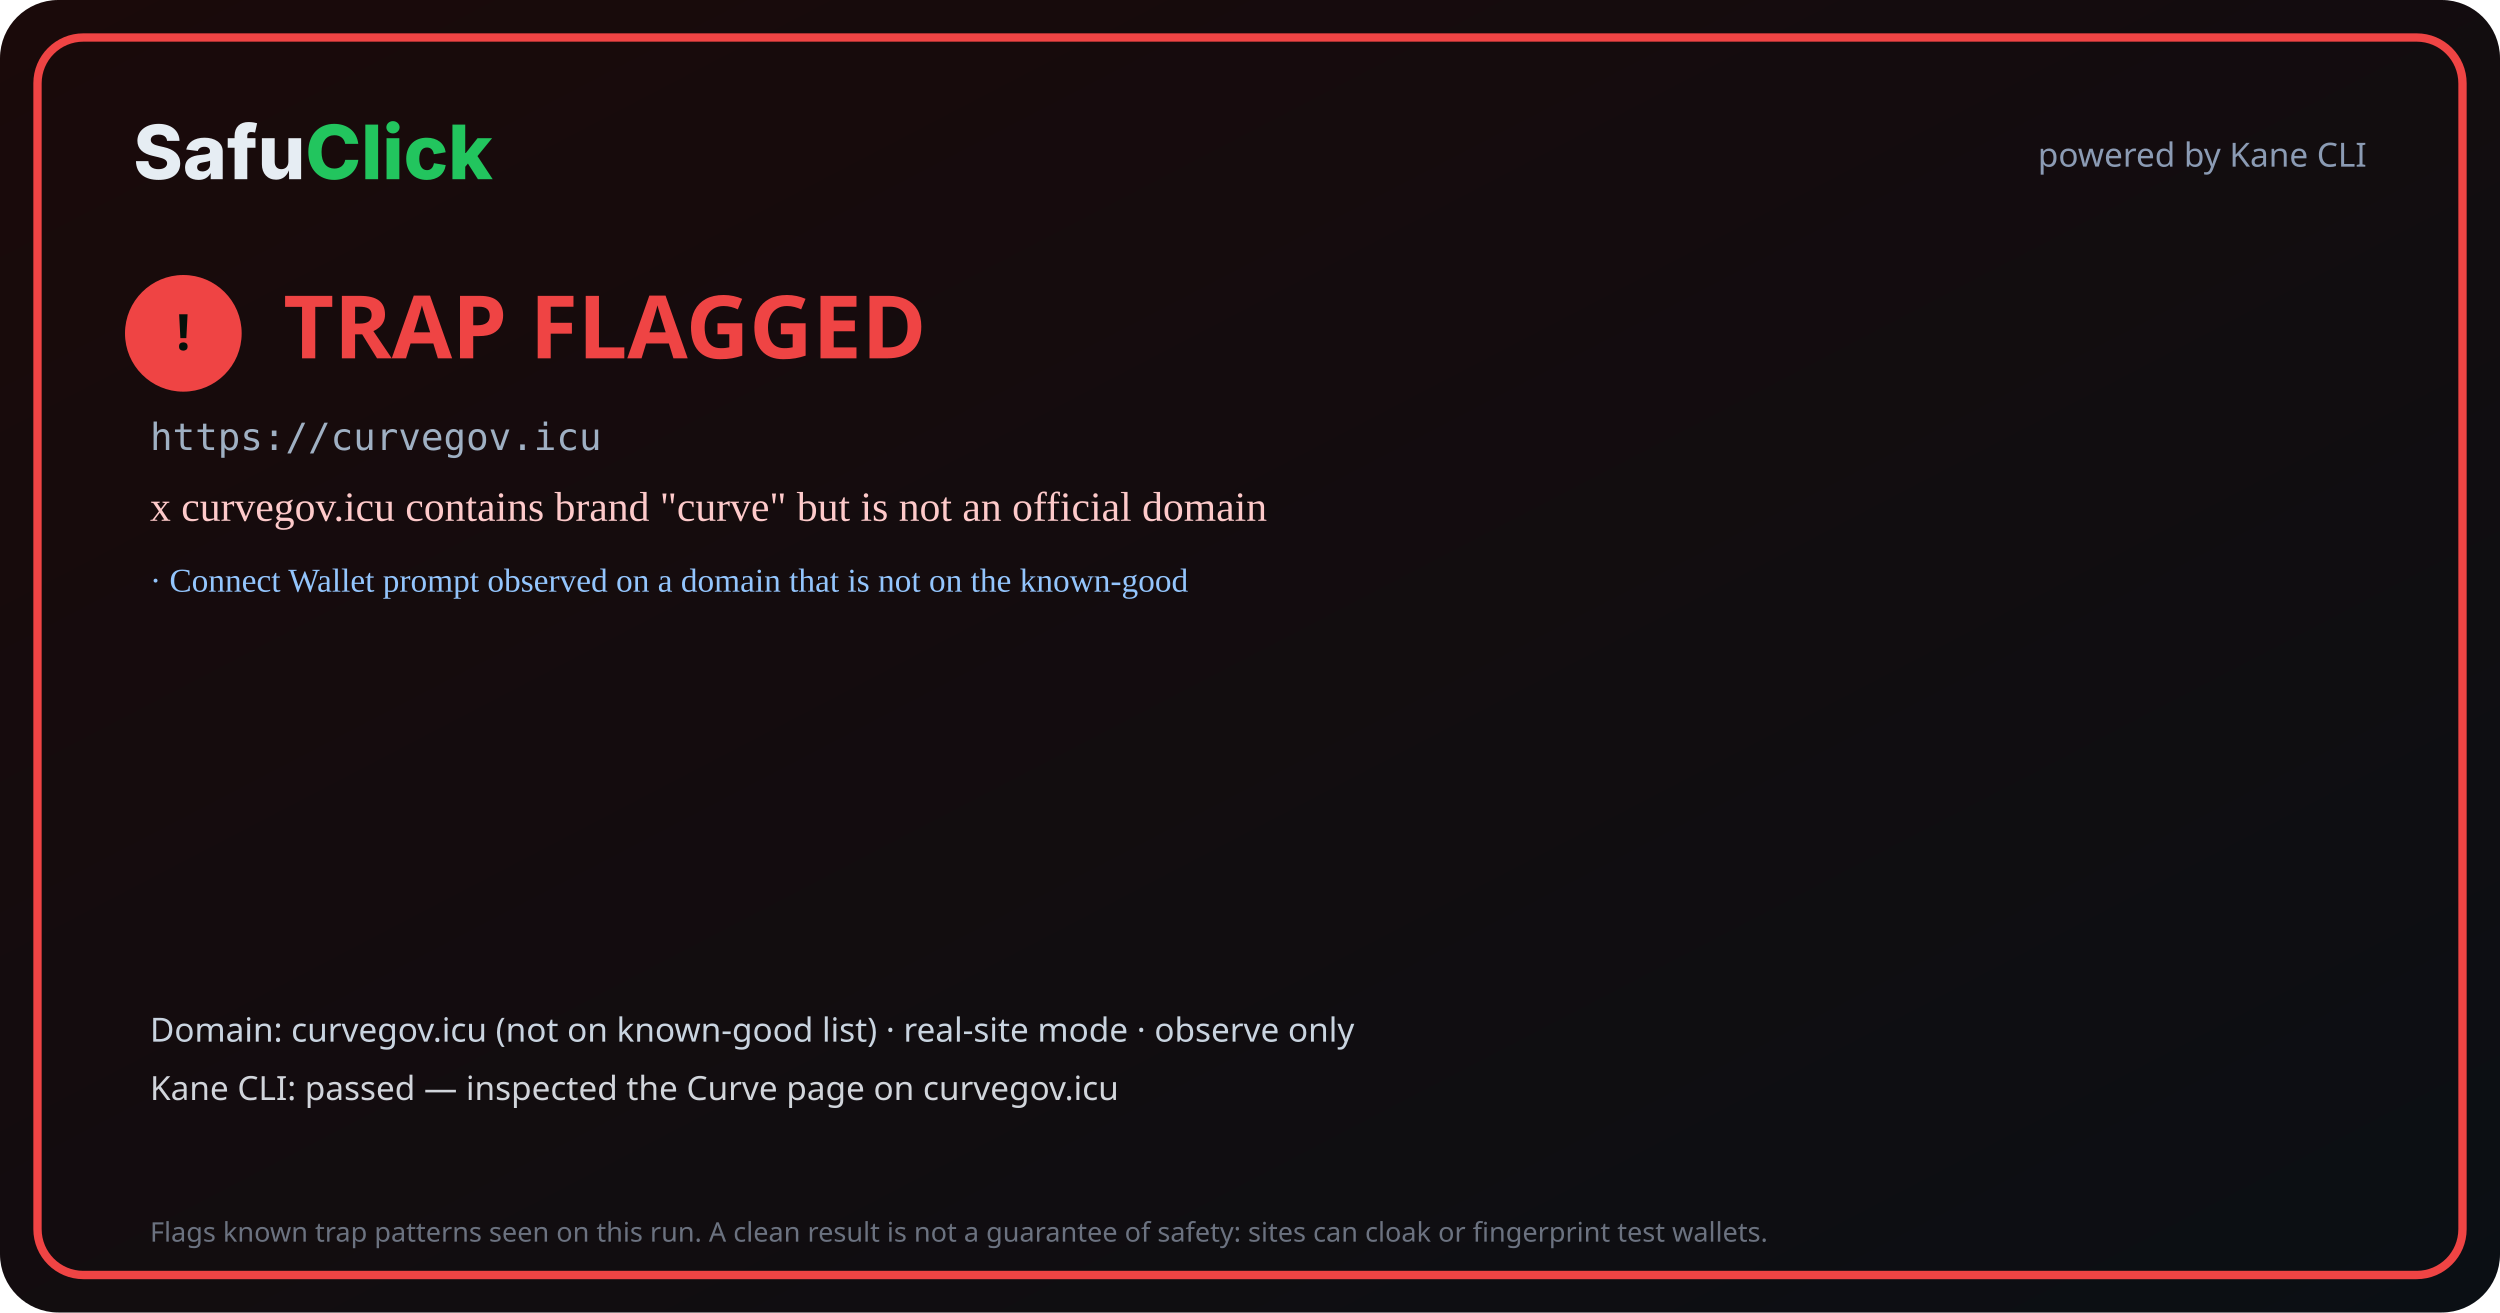
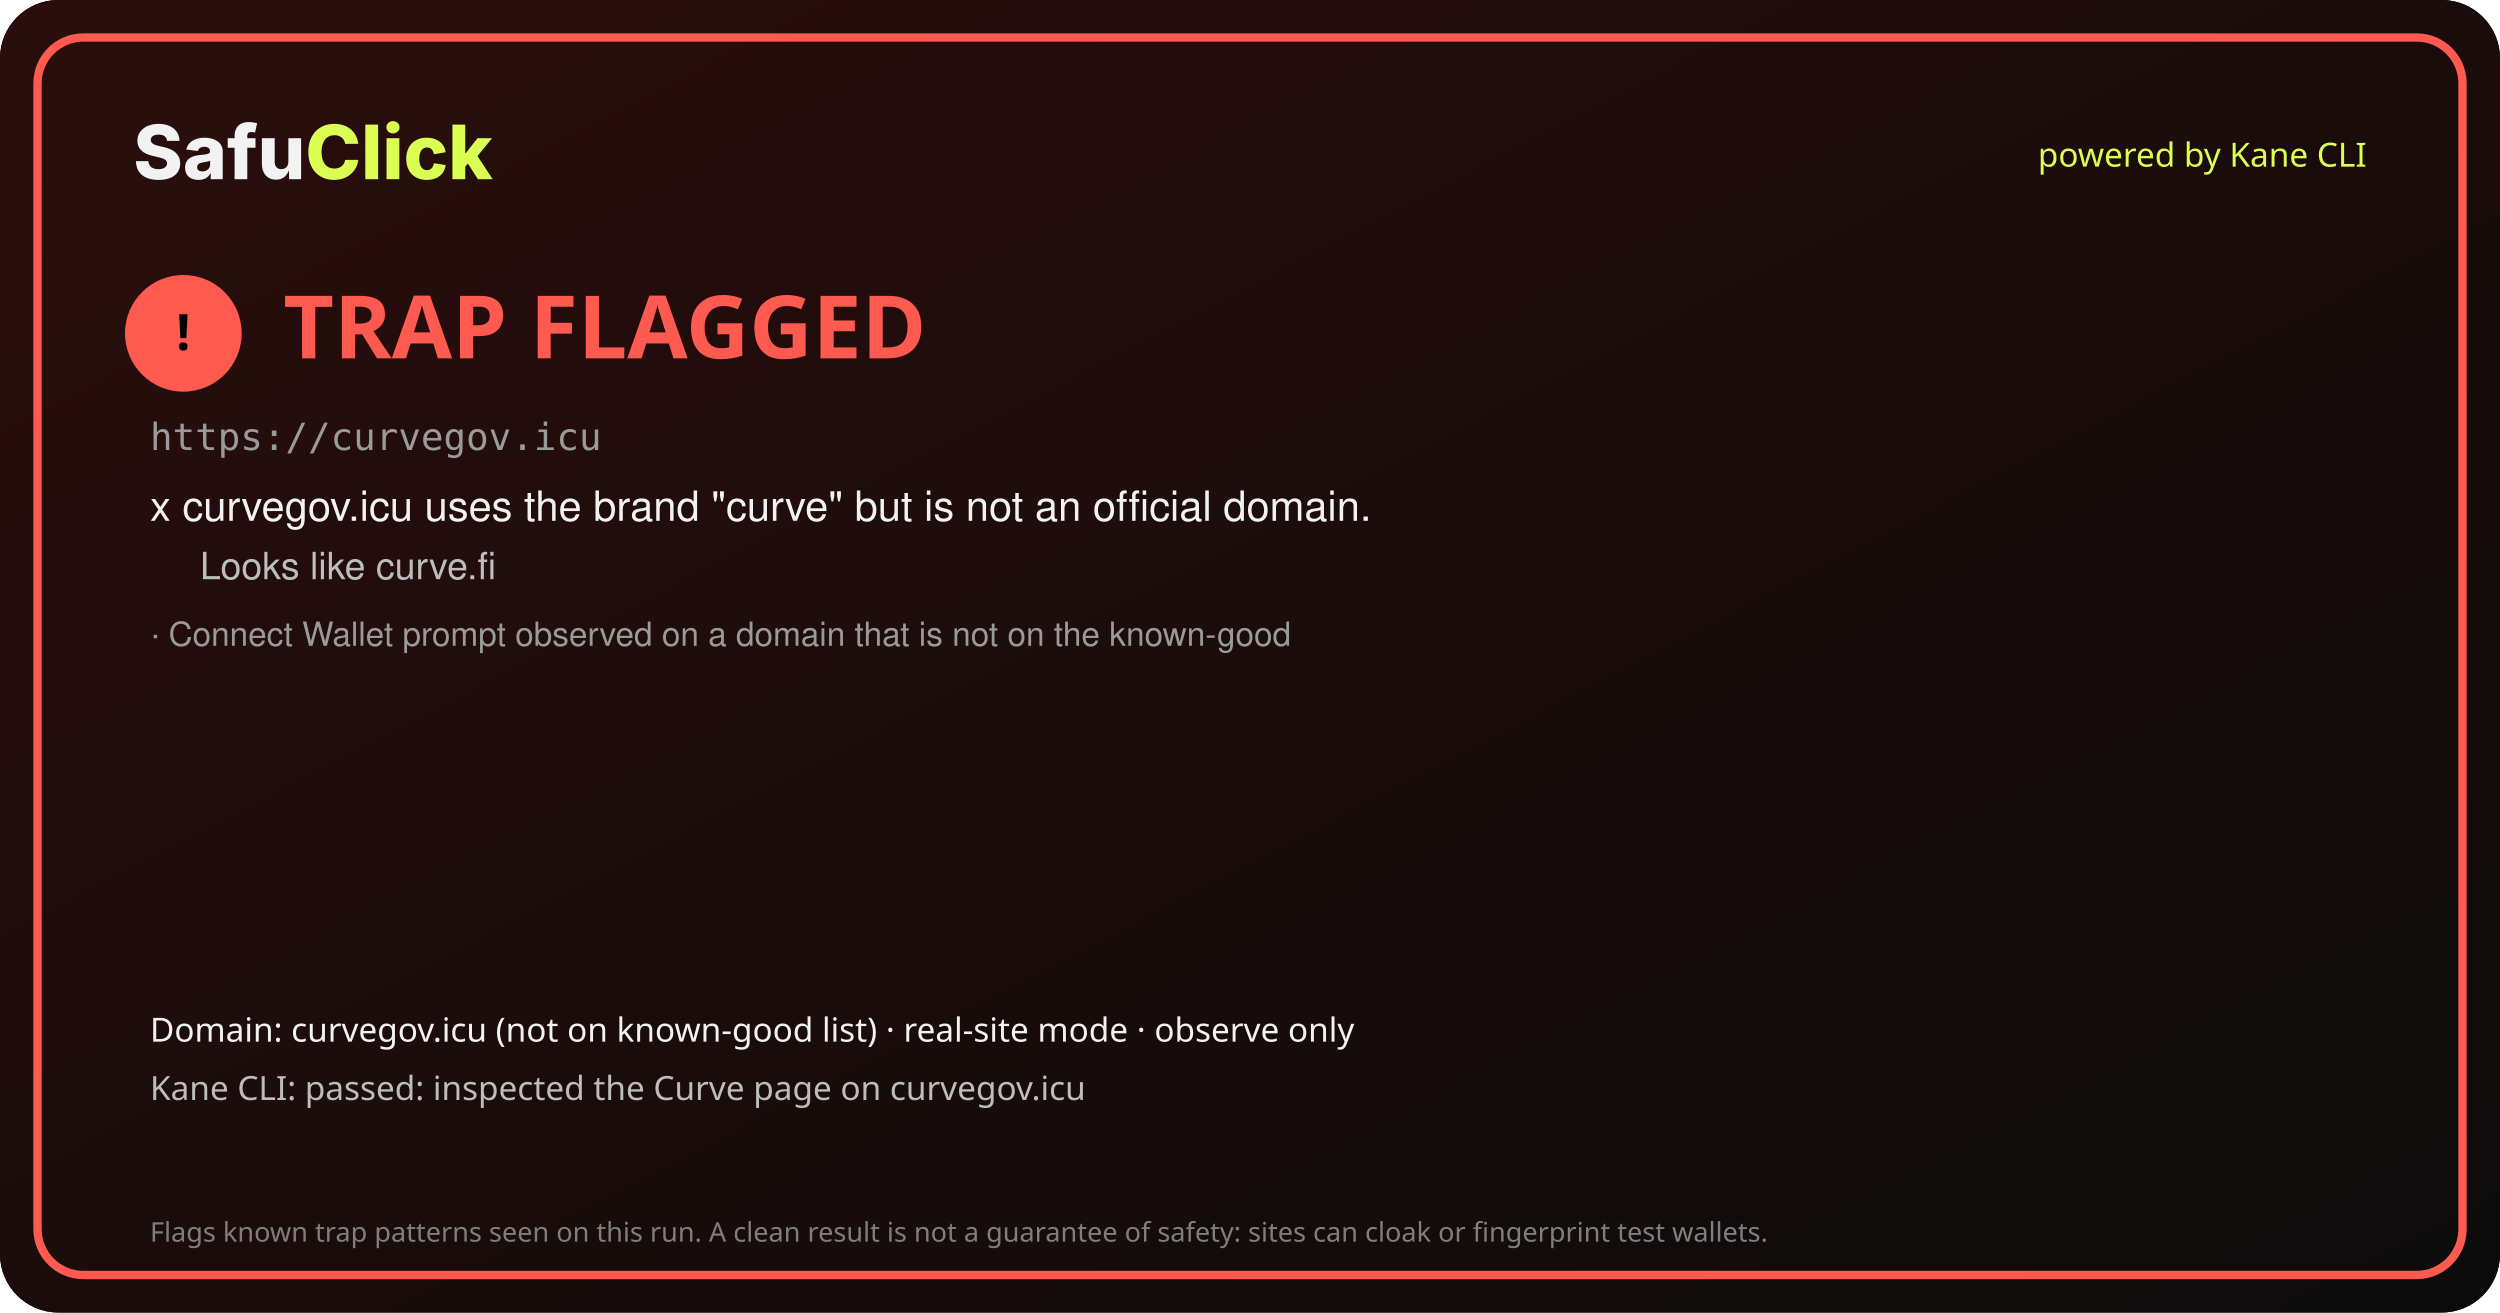
- <svg xmlns="http://www.w3.org/2000/svg" width="1200" height="630" viewBox="0 0 1200 630">
+ <svg xmlns="http://www.w3.org/2000/svg" width="1200" height="630" viewBox="0 0 1200 630" font-family="Inter Tight, ui-sans-serif, system-ui, -apple-system, Segoe UI, Helvetica, Arial, sans-serif">
  <defs>
    <linearGradient id="bg" x1="0" y1="0" x2="1" y2="1">
-       <stop offset="0%" stop-color="#1a0a0a" />
-       <stop offset="100%" stop-color="#0b0f14" />
+       <stop offset="0%" stop-color="#2B0E0C" />
+       <stop offset="100%" stop-color="#0B0B0B" />
    </linearGradient>
  </defs>
+   <rect width="1200" height="630" rx="28" fill="#000000" />
  <rect width="1200" height="630" rx="28" fill="url(#bg)" />
-   <rect x="18" y="18" width="1164" height="594" rx="22" fill="none" stroke="#ef4444" stroke-width="4" />
-   <text x="64" y="86" font-family="ui-sans-serif, system-ui, -apple-system, sans-serif" font-size="36" font-weight="800" fill="#e6edf3">Safu<tspan fill="#22c55e">Click</tspan>
+   <rect x="18" y="18" width="1164" height="594" rx="22" fill="none" stroke="#FF5A4F" stroke-width="4" />
+   <text x="64" y="86" font-family="ui-sans-serif, system-ui, -apple-system, sans-serif" font-size="36" font-weight="800" fill="#F2F2F2">Safu<tspan fill="#DAFF52">Click</tspan>
  </text>
-   <text x="1136" y="80" text-anchor="end" font-family="ui-sans-serif, system-ui, sans-serif" font-size="16" fill="#8b9bb4">powered by Kane CLI</text>
-   <circle cx="88" cy="160" r="28" fill="#ef4444" />
-   <text x="88" y="168" text-anchor="middle" font-family="ui-sans-serif, system-ui, sans-serif" font-size="24" font-weight="800" fill="#04110a">!</text>
-   <text x="136" y="172" font-family="ui-sans-serif, system-ui, sans-serif" font-size="42" font-weight="900" fill="#ef4444">TRAP FLAGGED</text>
-   <text x="72" y="216" font-family="ui-monospace, SFMono-Regular, Menlo, monospace" font-size="18" fill="#9fb0c3">https://curvegov.icu</text>
-   <text x="72" y="250" font-size="20" fill="#fecaca">x curvegov.icu contains brand "curve" but is not an official domain</text>
-   <text x="72" y="284" font-size="16" fill="#93c5fd">· Connect Wallet prompt observed on a domain that is not on the known-good</text>
-   <text x="72" y="500" font-family="ui-sans-serif, system-ui, sans-serif" font-size="16" fill="#c9d4e0">Domain: curvegov.icu (not on known-good list)  ·  real-site mode · observe only</text>
-   <text x="72" y="528" font-family="ui-sans-serif, system-ui, sans-serif" font-size="16" fill="#d1d5db">Kane CLI: passed — inspected the Curve page on curvegov.icu</text>
-   <text x="72" y="596" font-family="ui-sans-serif, system-ui, sans-serif" font-size="13" fill="#6b7280">Flags known trap patterns seen on this run. A clean result is not a guarantee of safety: sites can cloak or fingerprint test wallets.</text>
+   <text x="1136" y="80" text-anchor="end" font-family="ui-sans-serif, system-ui, sans-serif" font-size="16" fill="#DAFF52">powered by Kane CLI</text>
+   <circle cx="88" cy="160" r="28" fill="#FF5A4F" />
+   <text x="88" y="168" text-anchor="middle" font-family="ui-sans-serif, system-ui, sans-serif" font-size="24" font-weight="800" fill="#000000">!</text>
+   <text x="136" y="172" font-family="ui-sans-serif, system-ui, sans-serif" font-size="42" font-weight="900" fill="#FF5A4F">TRAP FLAGGED</text>
+   <text x="72" y="216" font-family="IBM Plex Mono, ui-monospace, SFMono-Regular, Menlo, monospace" font-size="18" fill="#9A9A9A">https://curvegov.icu</text>
+   <text x="72" y="250" font-size="20" fill="#F2F2F2">x curvegov.icu uses the brand "curve" but is not an official domain.</text>
+   <text x="96" y="278" font-size="18" fill="#BDBDBD">Looks like curve.fi</text>
+   <text x="72" y="310" font-size="16" fill="#9A9A9A">· Connect Wallet prompt observed on a domain that is not on the known-good</text>
+   <text x="72" y="500" font-family="ui-sans-serif, system-ui, sans-serif" font-size="16" fill="#F2F2F2">Domain: curvegov.icu (not on known-good list)  ·  real-site mode · observe only</text>
+   <text x="72" y="528" font-family="ui-sans-serif, system-ui, sans-serif" font-size="16" fill="#BDBDBD">Kane CLI: passed: inspected the Curve page on curvegov.icu</text>
+   <text x="72" y="596" font-family="ui-sans-serif, system-ui, sans-serif" font-size="13" fill="#7E7E7E">Flags known trap patterns seen on this run. A clean result is not a guarantee of safety: sites can cloak or fingerprint test wallets.</text>
</svg>
